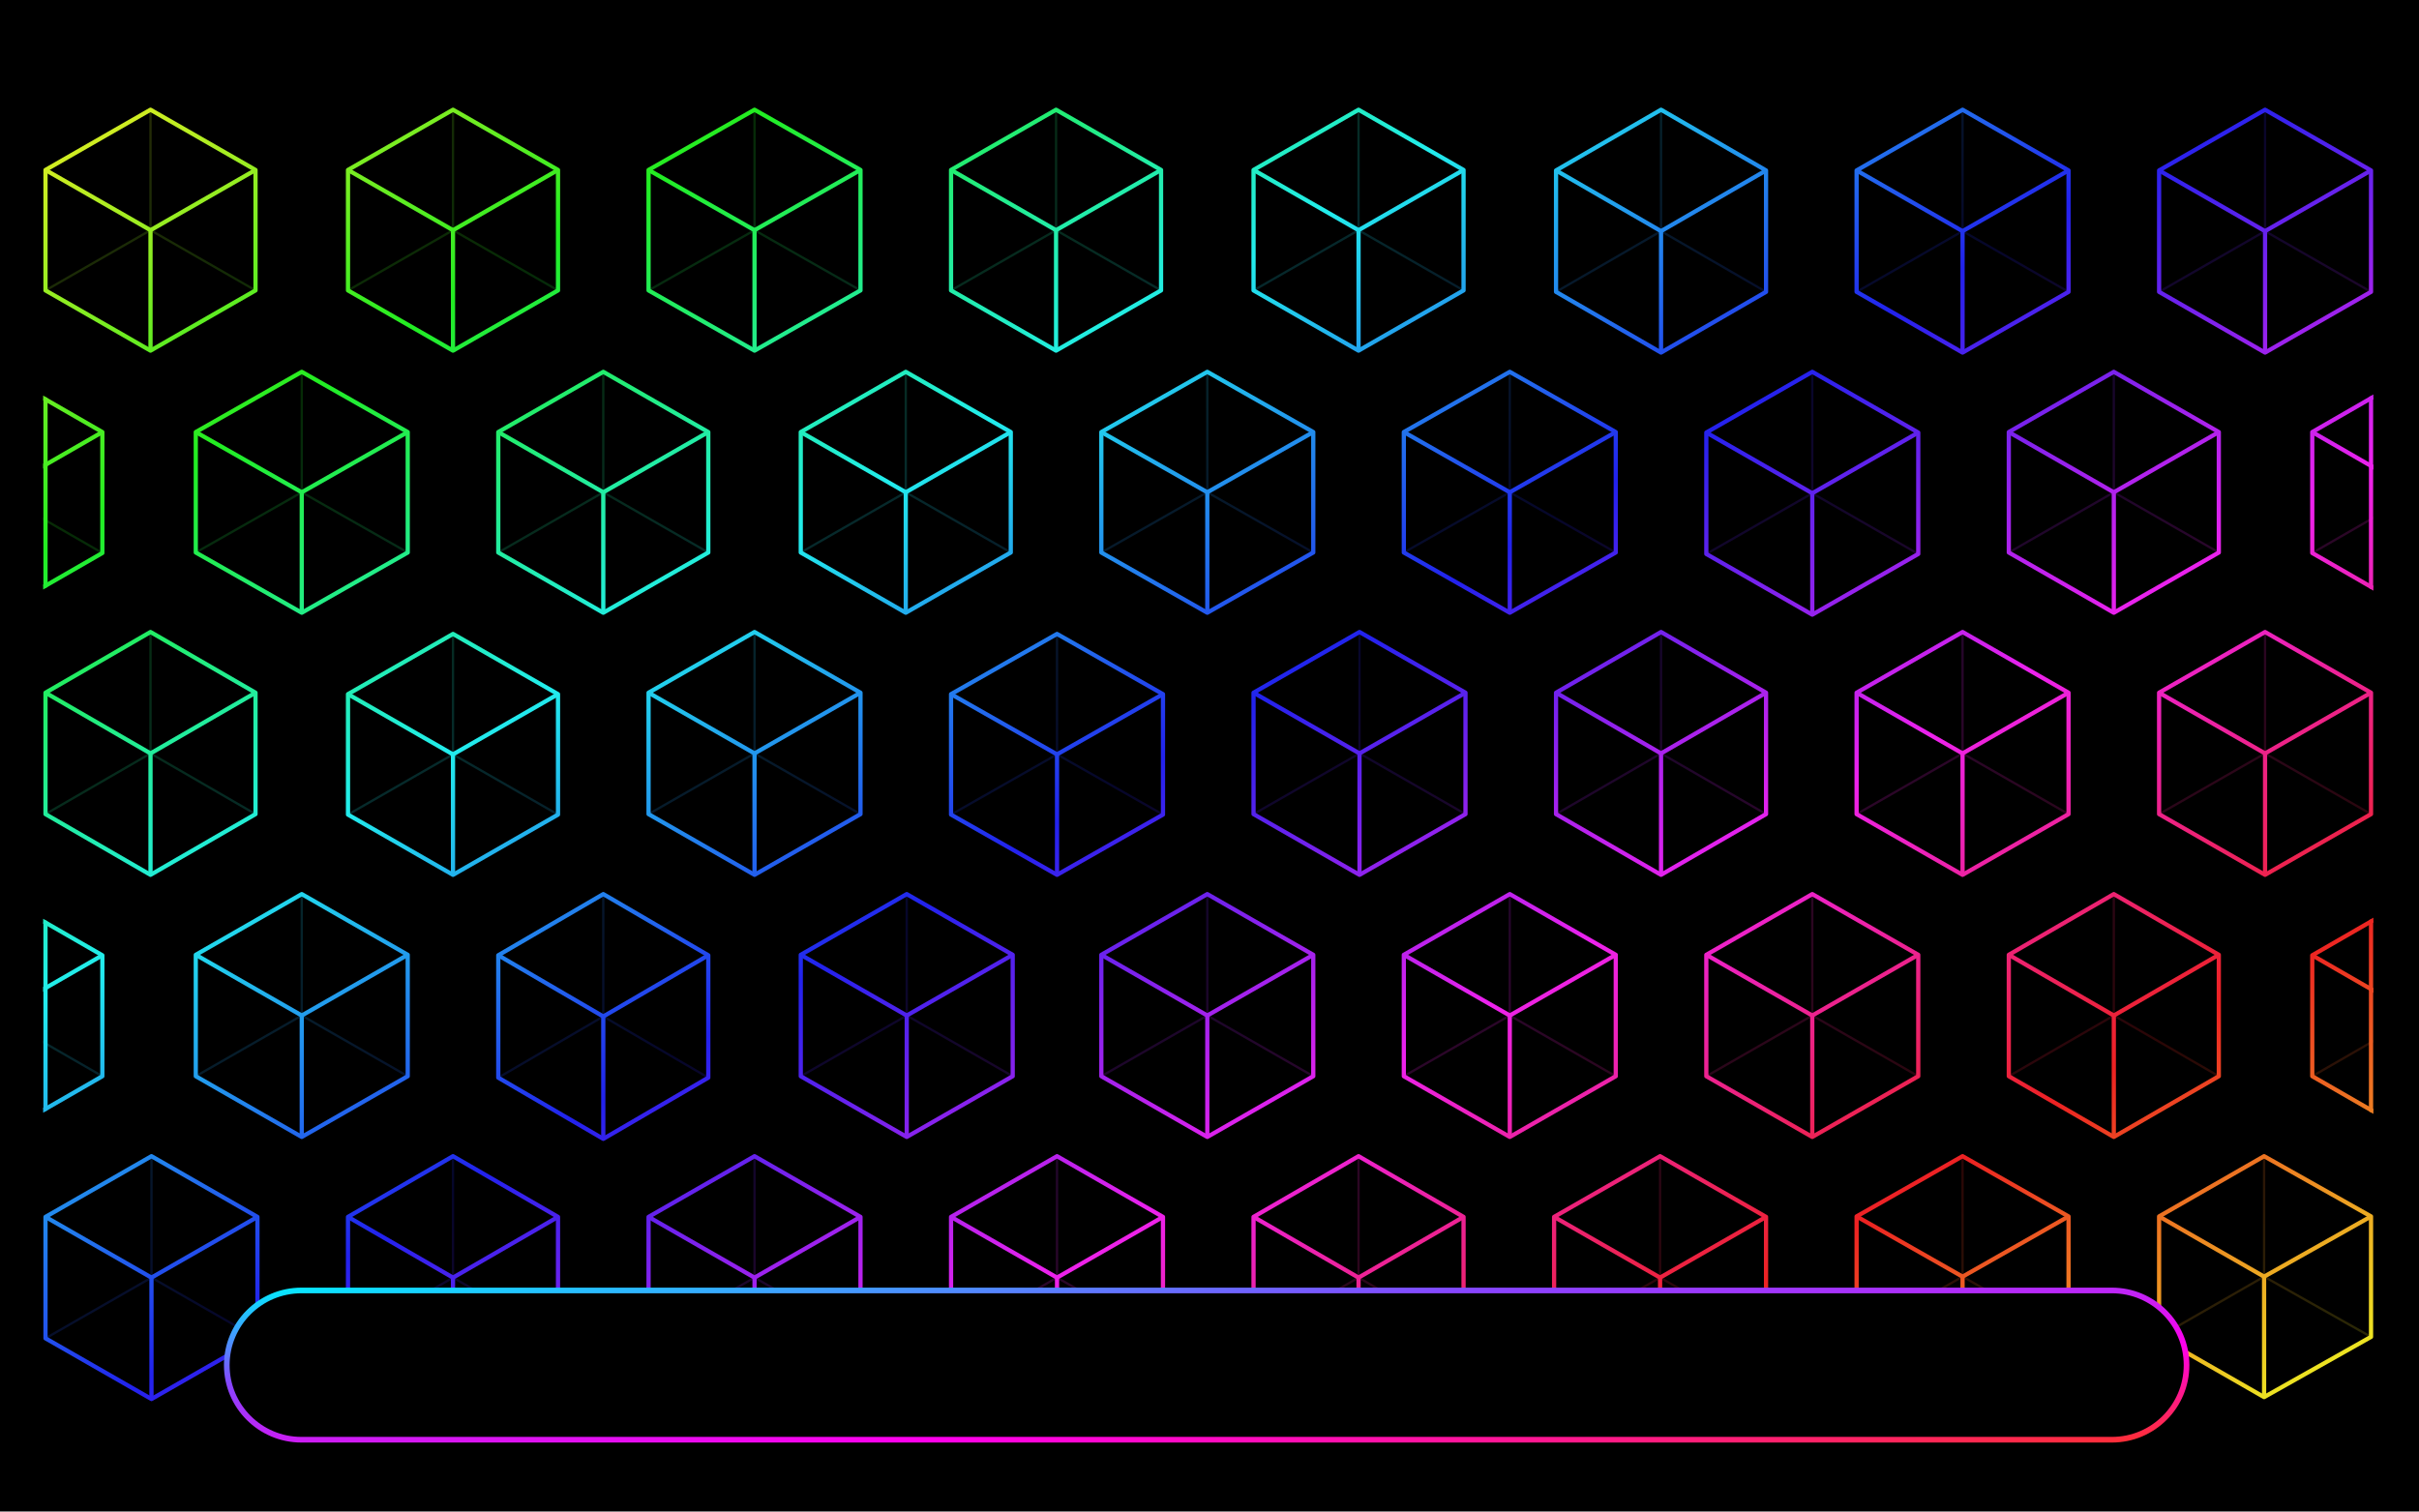
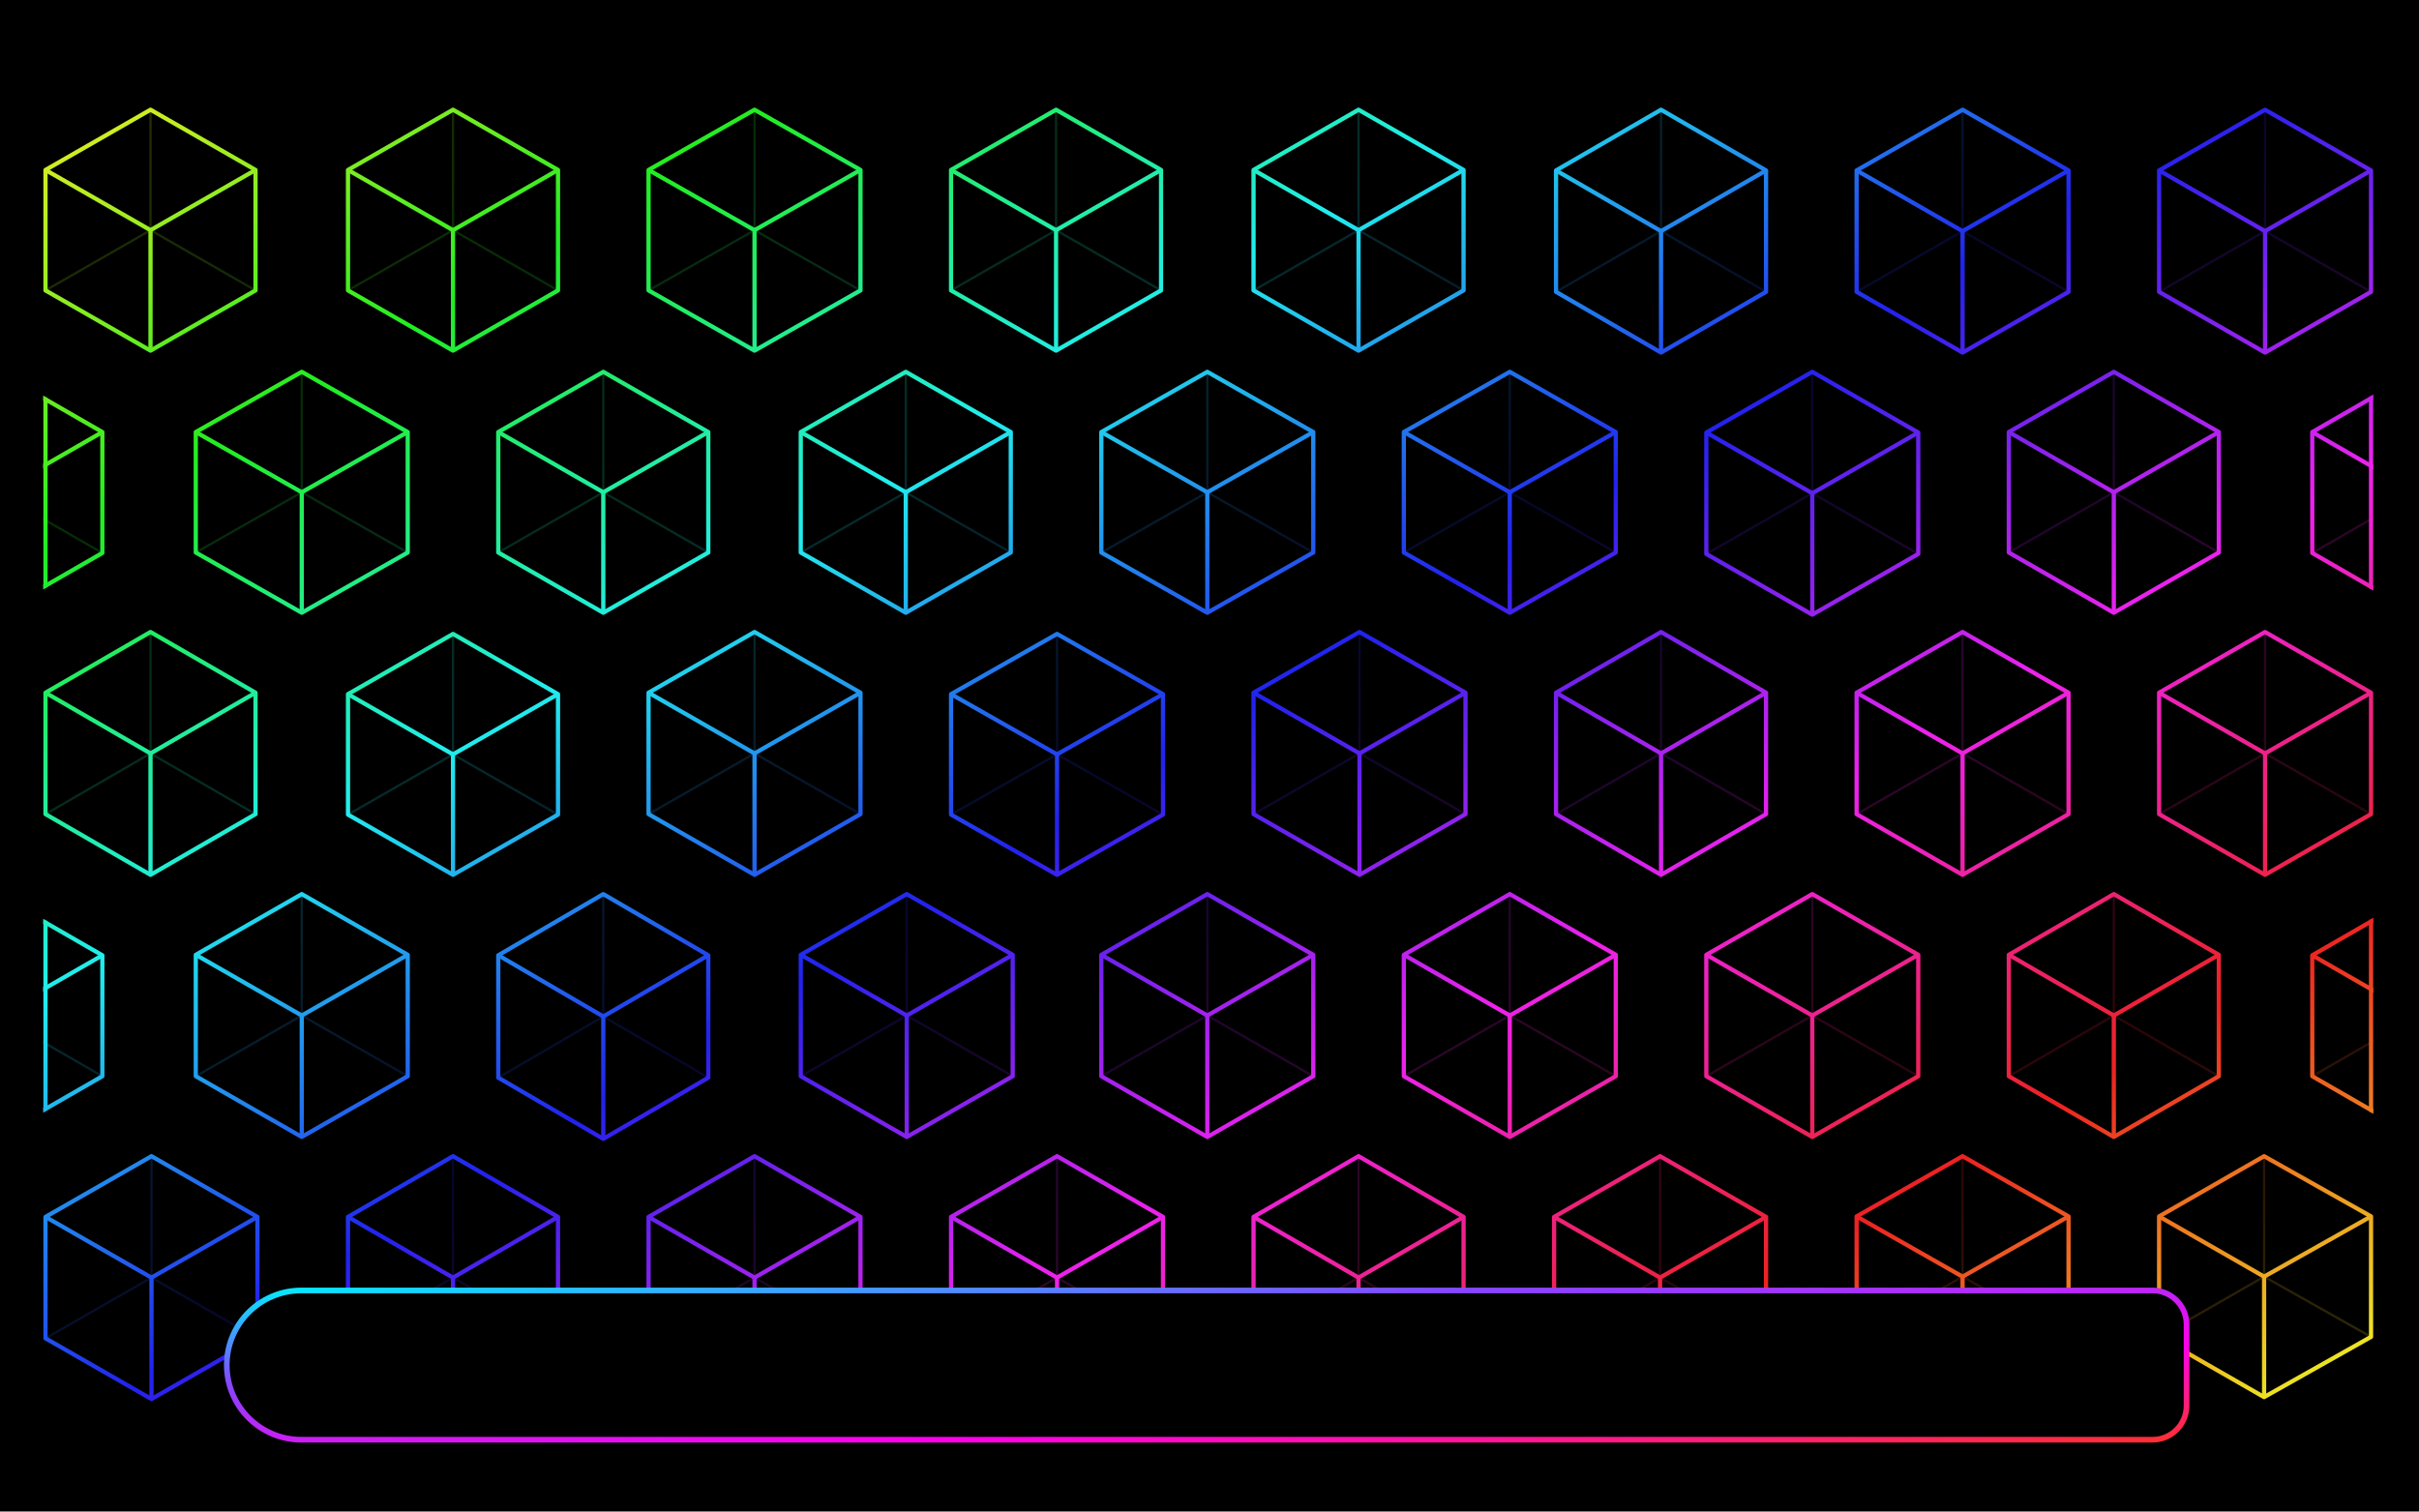
<svg xmlns="http://www.w3.org/2000/svg" width="2560" height="1600" viewBox="0 0 2560 1600">
  <defs>
    <linearGradient id="rainbow" gradientUnits="userSpaceOnUse" x1="0" y1="0" x2="899.742" y2="1470.724">
      <stop offset="0" stop-color="#ed228f" />
      <stop offset="0.062" stop-color="#ed2222" />
      <stop offset="0.176" stop-color="#eded22" />
      <stop offset="0.29" stop-color="#22ed22" />
      <stop offset="0.405" stop-color="#22eded" />
      <stop offset="0.519" stop-color="#2222ed" />
      <stop offset="0.634" stop-color="#ed22ed" />
      <stop offset="0.748" stop-color="#ed2222" />
      <stop offset="0.863" stop-color="#eded22" />
      <stop offset="0.977" stop-color="#22ed22" />
      <stop offset="1" stop-color="#22ed4a" />
    </linearGradient>
    <clipPath id="pattern-clip" data-edges="aligned">
      <rect x="21.78" y="340" width="1209.44" height="678" />
    </clipPath>
    <linearGradient id="home-outline" x1="0%" y1="0%" x2="100%" y2="100%">
      <stop offset="0" stop-color="#00efff" />
      <stop offset=".32" stop-color="#8844ff" />
      <stop offset=".68" stop-color="#ff00ec" />
      <stop offset="1" stop-color="#ff3030" />
    </linearGradient>
  </defs>
  <rect width="2560" height="1600" fill="#000" />
  <g transform="translate(40 108) scale(2.039 2.04) translate(-19 -340)" clip-path="url(#pattern-clip)">
    <path d="M77.5,344L132,375.25L132,437.75L77.5,469L23,437.75L23,375.25ZM234.5,344L289,375.25L289,437.75L234.5,469L180,437.75L180,375.25ZM391,344L446,375.25L446,437.75L391,469L336,437.75L336,375.25ZM547.5,344L602,375.25L602,437.75L547.5,469L493,437.75L493,375.25ZM704.5,344L759,375.25L759,437.75L704.5,469L650,437.75L650,375.25ZM861.5,344L916,375.5L916,438.5L861.5,470L807,438.5L807,375.5ZM1018,344L1073,375.5L1073,438.5L1018,470L963,438.5L963,375.5ZM1175,344L1230,375.5L1230,438.5L1175,470L1120,438.5L1120,375.5ZM-2,479.882L52.5,511.257L52.5,574.007L-2,605.382L-56.5,574.007L-56.5,511.257ZM156,480L211,511.25L211,573.75L156,605L101,573.75L101,511.25ZM312.5,480L367,511.25L367,573.75L312.5,605L258,573.75L258,511.25ZM469.5,480L524,511.25L524,573.75L469.5,605L415,573.75L415,511.25ZM626,480L681,511.25L681,573.75L626,605L571,573.75L571,511.25ZM783,480L838,511.25L838,573.75L783,605L728,573.75L728,511.25ZM940,480L995,511.5L995,574.5L940,606L885,574.5L885,511.5ZM1096.5,480L1151,511.25L1151,573.75L1096.5,605L1042,573.75L1042,511.25ZM1254,479.882L1308.5,511.257L1308.5,574.007L1254,605.382L1199.5,574.007L1199.5,511.257ZM77.5,615L132,646.5L132,709.5L77.5,741L23,709.5L23,646.5ZM234.5,616L289,647.25L289,709.75L234.5,741L180,709.75L180,647.25ZM391,615L446,646.5L446,709.5L391,741L336,709.5L336,646.5ZM548,616L603,647.25L603,709.75L548,741L493,709.75L493,647.25ZM705,615L760,646.5L760,709.5L705,741L650,709.5L650,646.5ZM861.5,615L916,646.5L916,709.5L861.5,741L807,709.5L807,646.5ZM1018,615L1073,646.5L1073,709.5L1018,741L963,709.5L963,646.5ZM1175,615L1230,646.5L1230,709.5L1175,741L1120,709.5L1120,646.5ZM-2,751.379L52.5,782.754L52.5,845.504L-2,876.879L-56.5,845.504L-56.5,782.754ZM156,751L211,782.5L211,845.5L156,877L101,845.5L101,782.5ZM312.5,751L367,782.75L367,846.25L312.5,878L258,846.25L258,782.75ZM470,751L525,782.5L525,845.5L470,877L415,845.5L415,782.5ZM626,751L681,782.5L681,845.5L626,877L571,845.5L571,782.5ZM783,751L838,782.5L838,845.5L783,877L728,845.5L728,782.5ZM940,751L995,782.5L995,845.5L940,877L885,845.5L885,782.5ZM1096.5,751L1151,782.5L1151,845.5L1096.5,877L1042,845.5L1042,782.5ZM1254,751.379L1308.5,782.754L1308.5,845.504L1254,876.879L1199.5,845.504L1199.5,782.754ZM78,887L133,918.5L133,981.5L78,1013L23,981.5L23,918.5ZM234.5,887L289,918.5L289,981.5L234.5,1013L180,981.5L180,918.5ZM391,887L446,918.5L446,981.5L391,1013L336,981.5L336,918.5ZM548,887L603,918.5L603,981.5L548,1013L493,981.5L493,918.5ZM704.5,887L759,918.5L759,981.5L704.5,1013L650,981.5L650,918.5ZM861,887L916,918.5L916,981.5L861,1013L806,981.5L806,918.5ZM1018,887L1073,918.25L1073,980.75L1018,1012L963,980.75L963,918.25ZM1174.5,887L1230,918.25L1230,980.75L1174.5,1012L1120,980.75L1120,918.25Z" fill="none" stroke="url(#rainbow)" stroke-width="2.2" stroke-linejoin="round" />
    <path d="M77.5,406.5L77.5,344M77.5,406.5L132,437.75M77.5,406.5L23,437.75M234.5,406.5L234.5,344M234.5,406.5L289,437.75M234.5,406.5L180,437.75M391,406.5L391,344M391,406.5L446,437.75M391,406.5L336,437.75M547.5,406.5L547.5,344M547.5,406.5L602,437.75M547.5,406.5L493,437.75M704.5,406.5L704.5,344M704.5,406.5L759,437.75M704.5,406.5L650,437.75M861.5,407L861.5,344M861.5,407L916,438.5M861.5,407L807,438.5M1018,407L1018,344M1018,407L1073,438.5M1018,407L963,438.5M1175,407L1175,344M1175,407L1230,438.5M1175,407L1120,438.5M-2,542.632L-2,479.882M-2,542.632L52.5,574.007M-2,542.632L-56.5,574.007M156,542.5L156,480M156,542.5L211,573.75M156,542.5L101,573.75M312.5,542.5L312.5,480M312.5,542.5L367,573.75M312.5,542.5L258,573.75M469.5,542.5L469.5,480M469.5,542.5L524,573.75M469.5,542.5L415,573.75M626,542.5L626,480M626,542.5L681,573.75M626,542.5L571,573.75M783,542.5L783,480M783,542.5L838,573.75M783,542.5L728,573.75M940,543L940,480M940,543L995,574.5M940,543L885,574.5M1096.5,542.5L1096.5,480M1096.5,542.5L1151,573.75M1096.5,542.5L1042,573.75M1254,542.632L1254,479.882M1254,542.632L1308.5,574.007M1254,542.632L1199.5,574.007M77.5,678L77.5,615M77.5,678L132,709.5M77.5,678L23,709.5M234.5,678.5L234.5,616M234.5,678.5L289,709.75M234.5,678.5L180,709.75M391,678L391,615M391,678L446,709.5M391,678L336,709.5M548,678.5L548,616M548,678.5L603,709.75M548,678.5L493,709.75M705,678L705,615M705,678L760,709.5M705,678L650,709.5M861.5,678L861.5,615M861.5,678L916,709.5M861.5,678L807,709.5M1018,678L1018,615M1018,678L1073,709.5M1018,678L963,709.5M1175,678L1175,615M1175,678L1230,709.5M1175,678L1120,709.5M-2,814.129L-2,751.379M-2,814.129L52.5,845.504M-2,814.129L-56.5,845.504M156,814L156,751M156,814L211,845.5M156,814L101,845.5M312.5,814.5L312.5,751M312.5,814.5L367,846.25M312.5,814.5L258,846.25M470,814L470,751M470,814L525,845.5M470,814L415,845.5M626,814L626,751M626,814L681,845.5M626,814L571,845.5M783,814L783,751M783,814L838,845.5M783,814L728,845.5M940,814L940,751M940,814L995,845.5M940,814L885,845.5M1096.5,814L1096.5,751M1096.5,814L1151,845.5M1096.5,814L1042,845.5M1254,814.129L1254,751.379M1254,814.129L1308.5,845.504M1254,814.129L1199.5,845.504M78,950L78,887M78,950L133,981.5M78,950L23,981.5M234.5,950L234.5,887M234.5,950L289,981.5M234.5,950L180,981.5M391,950L391,887M391,950L446,981.5M391,950L336,981.5M548,950L548,887M548,950L603,981.5M548,950L493,981.5M704.5,950L704.5,887M704.5,950L759,981.5M704.5,950L650,981.5M861,950L861,887M861,950L916,981.5M861,950L806,981.5M1018,949.5L1018,887M1018,949.5L1073,980.75M1018,949.5L963,980.75M1174.5,949.5L1174.5,887M1174.5,949.5L1230,980.75M1174.5,949.5L1120,980.75" fill="none" stroke="url(#rainbow)" stroke-width="1.2" opacity="0.18" />
    <path d="M77.5,406.5L132,375.25M77.5,406.5L77.5,469M77.5,406.5L23,375.25M234.5,406.5L289,375.25M234.5,406.5L234.5,469M234.5,406.5L180,375.25M391,406.5L446,375.25M391,406.5L391,469M391,406.5L336,375.25M547.5,406.5L602,375.25M547.5,406.5L547.5,469M547.5,406.5L493,375.25M704.5,406.5L759,375.25M704.5,406.5L704.5,469M704.5,406.5L650,375.25M861.5,407L916,375.5M861.5,407L861.5,470M861.5,407L807,375.5M1018,407L1073,375.5M1018,407L1018,470M1018,407L963,375.5M1175,407L1230,375.5M1175,407L1175,470M1175,407L1120,375.5M-2,542.632L52.5,511.257M-2,542.632L-2,605.382M-2,542.632L-56.5,511.257M156,542.5L211,511.25M156,542.5L156,605M156,542.5L101,511.25M312.5,542.5L367,511.25M312.5,542.5L312.5,605M312.5,542.5L258,511.25M469.5,542.5L524,511.25M469.5,542.5L469.5,605M469.5,542.5L415,511.25M626,542.5L681,511.25M626,542.5L626,605M626,542.5L571,511.25M783,542.5L838,511.25M783,542.5L783,605M783,542.5L728,511.25M940,543L995,511.5M940,543L940,606M940,543L885,511.5M1096.5,542.5L1151,511.25M1096.5,542.5L1096.5,605M1096.5,542.5L1042,511.25M1254,542.632L1308.5,511.257M1254,542.632L1254,605.382M1254,542.632L1199.5,511.257M77.5,678L132,646.5M77.5,678L77.5,741M77.5,678L23,646.5M234.5,678.5L289,647.25M234.5,678.5L234.5,741M234.5,678.5L180,647.25M391,678L446,646.5M391,678L391,741M391,678L336,646.5M548,678.5L603,647.25M548,678.5L548,741M548,678.5L493,647.25M705,678L760,646.5M705,678L705,741M705,678L650,646.5M861.5,678L916,646.5M861.5,678L861.5,741M861.5,678L807,646.5M1018,678L1073,646.5M1018,678L1018,741M1018,678L963,646.5M1175,678L1230,646.5M1175,678L1175,741M1175,678L1120,646.5M-2,814.129L52.5,782.754M-2,814.129L-2,876.879M-2,814.129L-56.5,782.754M156,814L211,782.5M156,814L156,877M156,814L101,782.5M312.5,814.5L367,782.75M312.5,814.5L312.5,878M312.5,814.5L258,782.75M470,814L525,782.5M470,814L470,877M470,814L415,782.5M626,814L681,782.5M626,814L626,877M626,814L571,782.5M783,814L838,782.5M783,814L783,877M783,814L728,782.5M940,814L995,782.5M940,814L940,877M940,814L885,782.5M1096.5,814L1151,782.5M1096.5,814L1096.5,877M1096.5,814L1042,782.5M1254,814.129L1308.5,782.754M1254,814.129L1254,876.879M1254,814.129L1199.5,782.754M78,950L133,918.5M78,950L78,1013M78,950L23,918.5M234.5,950L289,918.5M234.5,950L234.5,1013M234.5,950L180,918.5M391,950L446,918.5M391,950L391,1013M391,950L336,918.5M548,950L603,918.5M548,950L548,1013M548,950L493,918.5M704.5,950L759,918.5M704.5,950L704.5,1013M704.5,950L650,918.5M861,950L916,918.5M861,950L861,1013M861,950L806,918.5M1018,949.5L1073,918.25M1018,949.5L1018,1012M1018,949.5L963,918.25M1174.5,949.5L1230,918.25M1174.5,949.5L1174.5,1012M1174.5,949.5L1120,918.25" fill="none" stroke="url(#rainbow)" stroke-width="2.2" />
    <path d="M23,494.274L23,590.99M1230,493.699L1230,591.565M23,765.771L23,862.487M1230,765.196L1230,863.062" fill="none" stroke="url(#rainbow)" stroke-width="2.2" stroke-linecap="round" />
  </g>
-   <rect id="pixel-launcher-panel" x="240" y="1366" width="2074" height="158" rx="79" fill="#000" stroke="url(#home-outline)" stroke-width="6" />
+   <path id="pixel-launcher-panel" d="M319,1366 H2278 A36,36 0 0 1 2314,1402 V1488 A36,36 0 0 1 2278,1524 H319 A79,79 0 0 1 240,1445 V1445 A79,79 0 0 1 319,1366 Z" fill="#000" stroke="url(#home-outline)" stroke-width="6" />
</svg>
